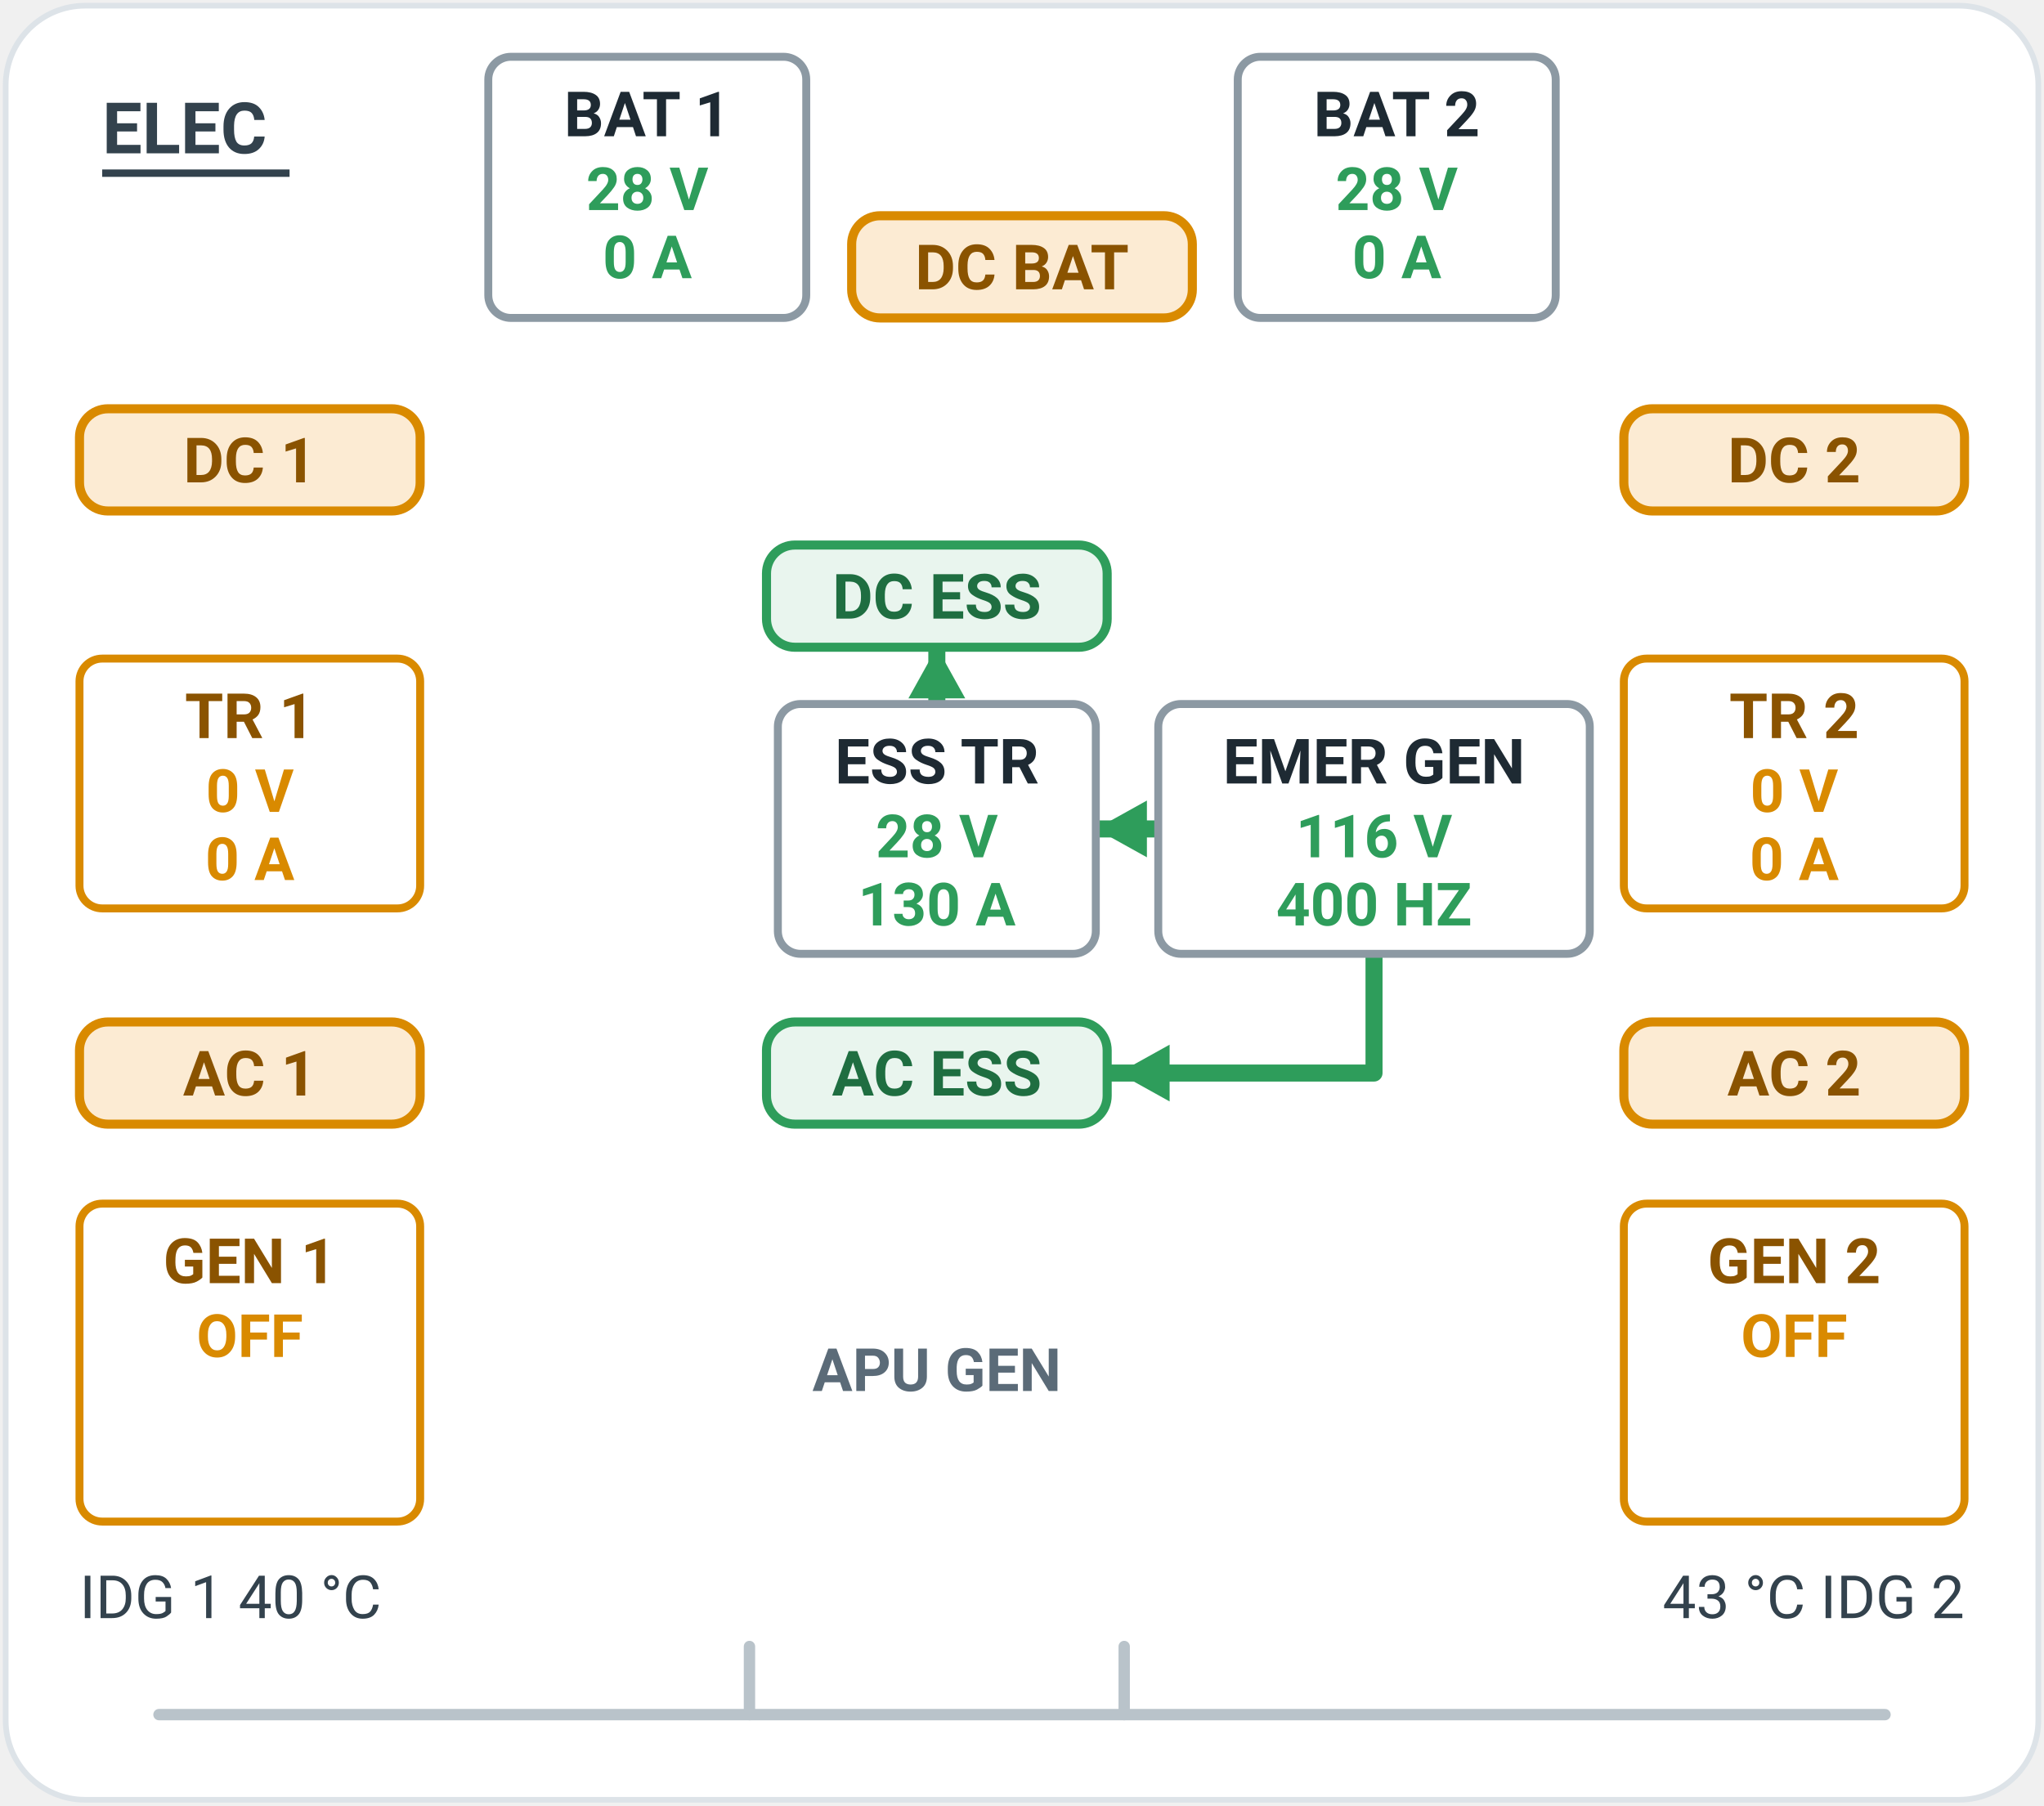
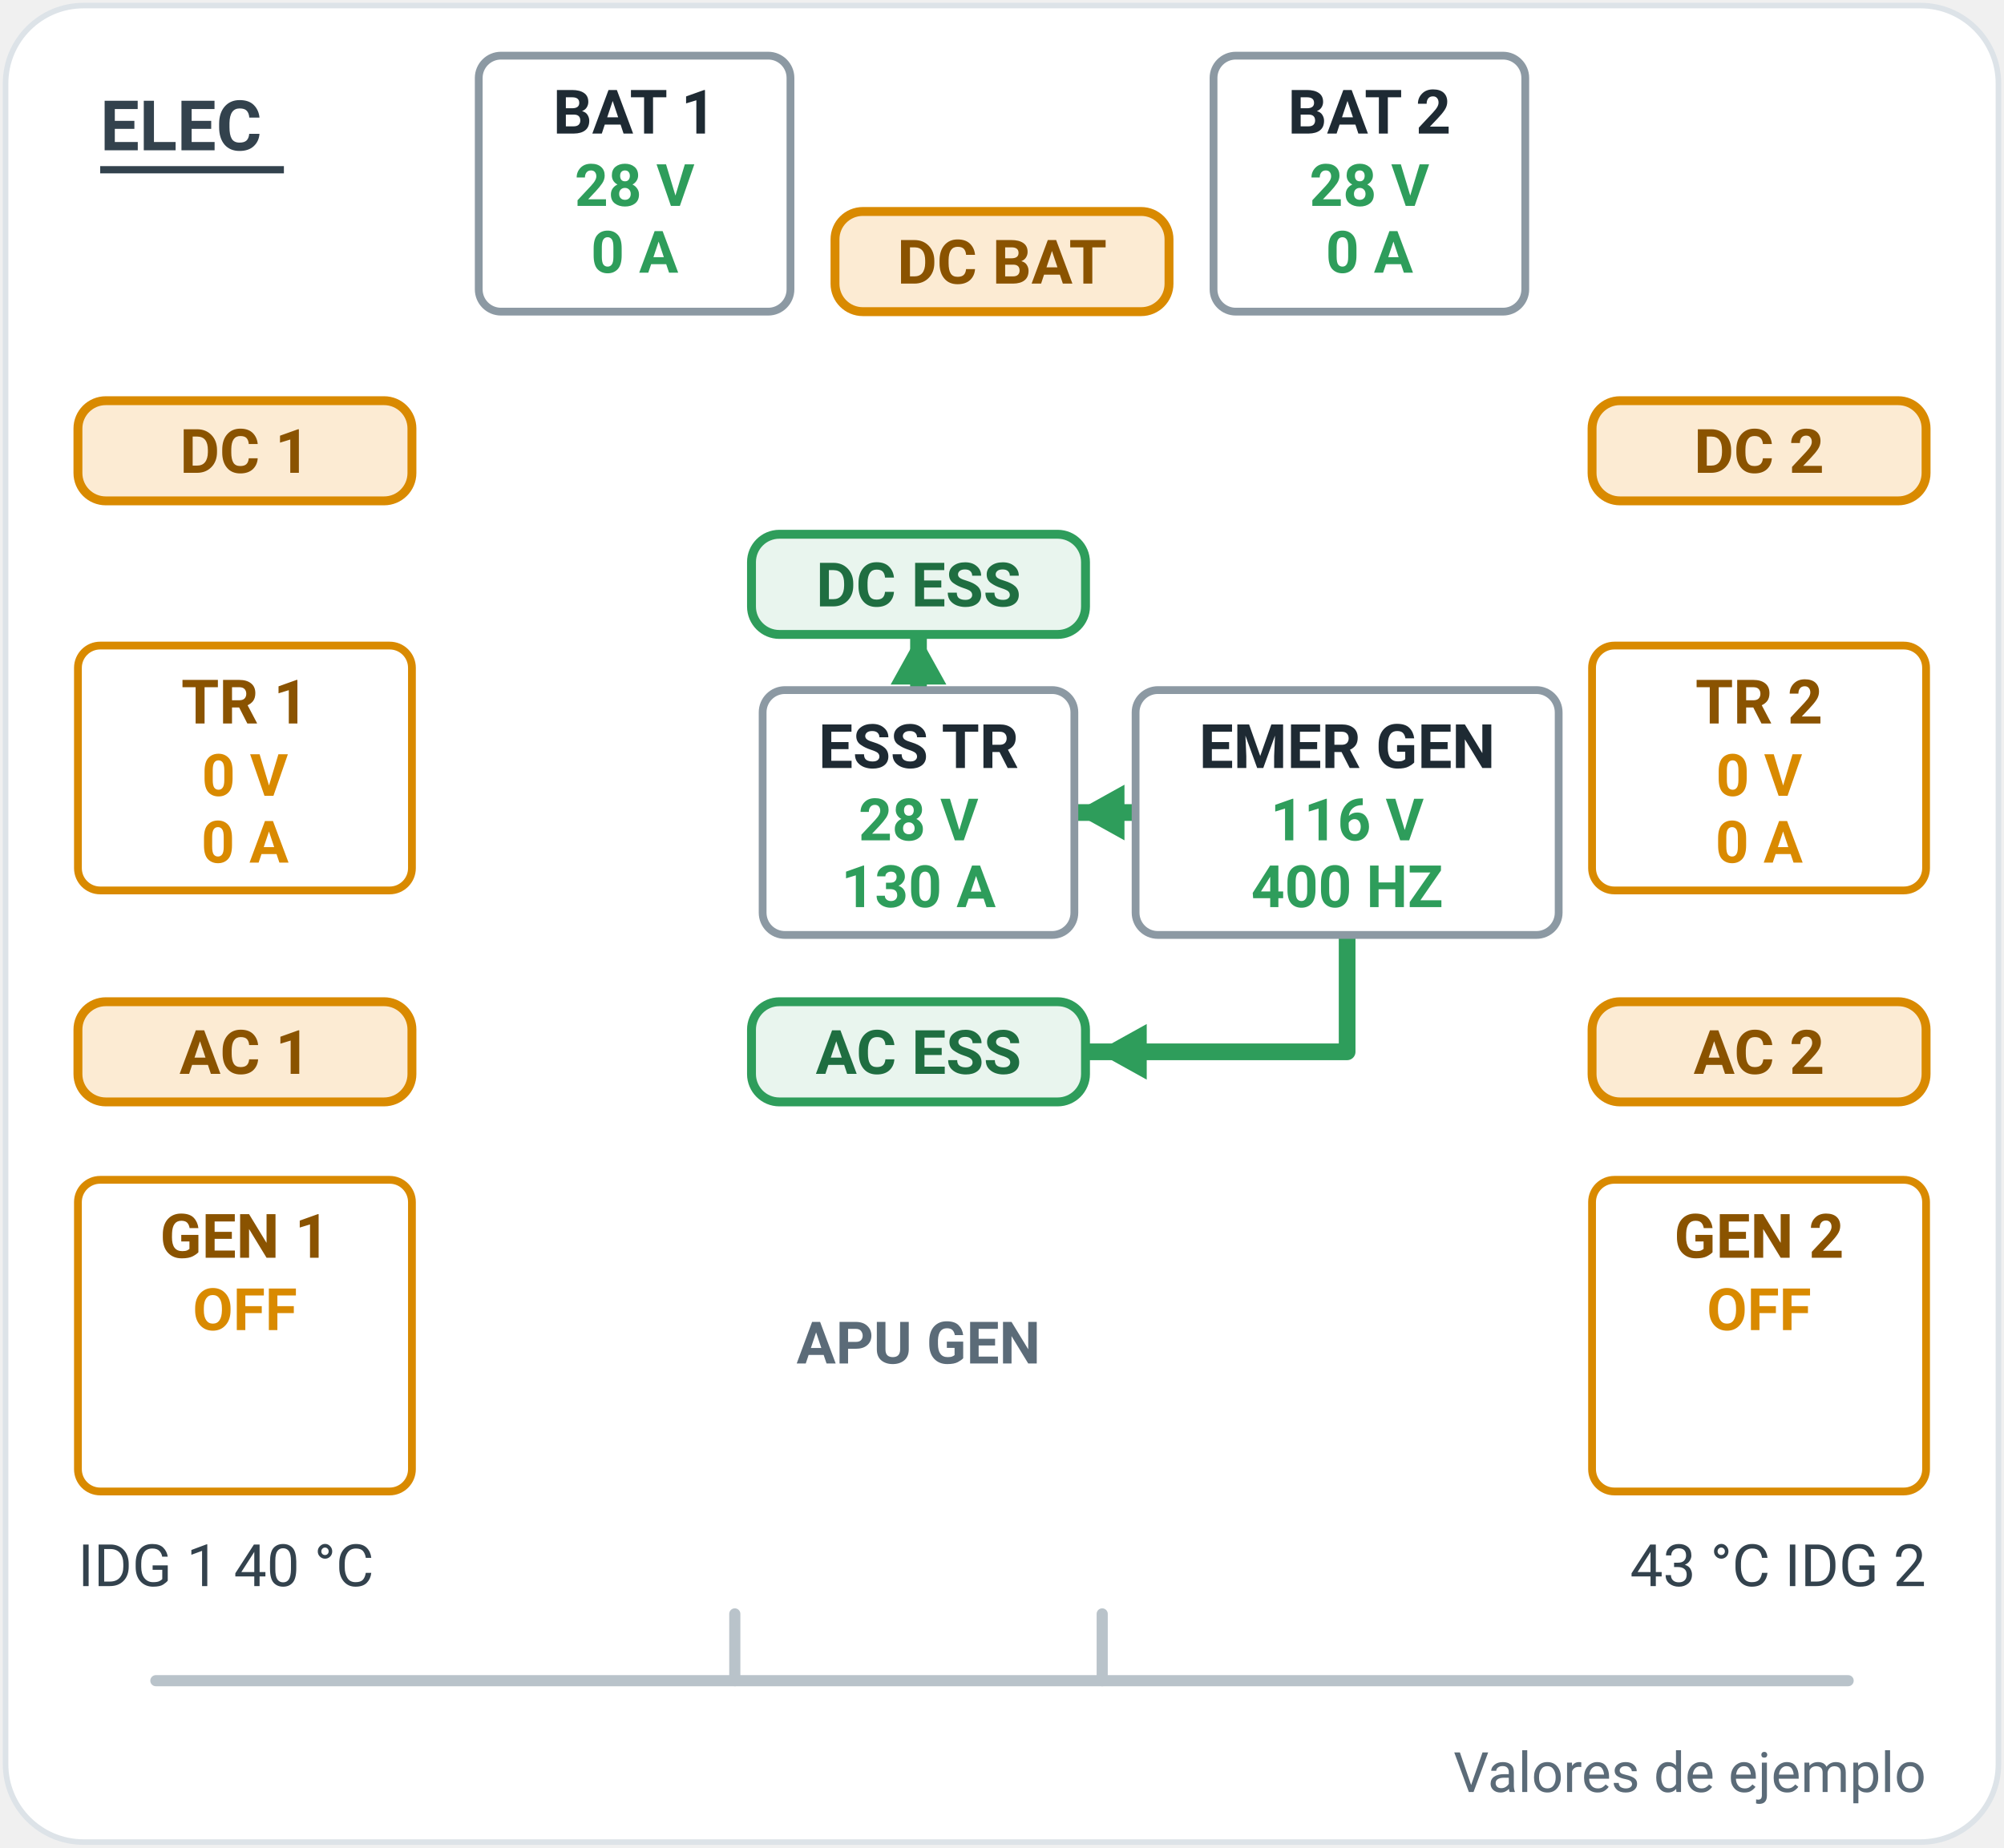
- <svg xmlns="http://www.w3.org/2000/svg" viewBox="0 0 360 318" font-family="system-ui, -apple-system, 'Segoe UI', Roboto, sans-serif" role="img" aria-labelledby="t d">
-   <rect x="1" y="1" width="358" height="316" rx="14" fill="#FFFFFF" stroke="#DDE3E8" />
+ <svg xmlns="http://www.w3.org/2000/svg" viewBox="0 0 360 332" font-family="system-ui, -apple-system, 'Segoe UI', Roboto, sans-serif" role="img" aria-labelledby="t d">
+   <rect x="1" y="1" width="358" height="330" rx="14" fill="#FFFFFF" stroke="#DDE3E8" />
  <text x="18" y="27" font-size="12.5" font-weight="700" fill="#33424D">ELEC</text>
  <line x1="18" y1="30.5" x2="51" y2="30.5" stroke="#33424D" stroke-width="1.3" />
  <path d="M28 302 L332 302" fill="none" stroke="#B9C3CA" stroke-width="2" stroke-linecap="round" stroke-linejoin="round" />
  <path d="M132 302 L132 290" fill="none" stroke="#B9C3CA" stroke-width="2" stroke-linecap="round" stroke-linejoin="round" />
  <path d="M198 302 L198 290" fill="none" stroke="#B9C3CA" stroke-width="2" stroke-linecap="round" stroke-linejoin="round" />
  <path d="M242 168 L242 189 L195 189" fill="none" stroke="#2E9D5B" stroke-width="3" stroke-linecap="round" stroke-linejoin="round" />
  <path d="M197 189 L206 184 L206 194 Z" fill="#2E9D5B" />
  <path d="M204 146 L193 146" fill="none" stroke="#2E9D5B" stroke-width="3" stroke-linecap="round" stroke-linejoin="round" />
  <path d="M193 146 L202 141 L202 151 Z" fill="#2E9D5B" />
  <path d="M165 124 L165 114" fill="none" stroke="#2E9D5B" stroke-width="3" stroke-linecap="round" stroke-linejoin="round" />
  <path d="M165 114 L160 123 L170 123 Z" fill="#2E9D5B" />
  <rect x="86" y="10" width="56" height="46" rx="4" fill="#FFFFFF" stroke="#8C99A3" stroke-width="1.4" />
  <text x="114" y="24" text-anchor="middle" font-size="11" font-weight="700" fill="#1E2A33">BAT 1</text>
  <text x="114" y="37" text-anchor="middle" font-size="10.5" font-weight="600" fill="#2E9D5B">28 V</text>
  <text x="114" y="49" text-anchor="middle" font-size="10.5" font-weight="600" fill="#2E9D5B">0 A</text>
  <rect x="218" y="10" width="56" height="46" rx="4" fill="#FFFFFF" stroke="#8C99A3" stroke-width="1.4" />
  <text x="246" y="24" text-anchor="middle" font-size="11" font-weight="700" fill="#1E2A33">BAT 2</text>
  <text x="246" y="37" text-anchor="middle" font-size="10.5" font-weight="600" fill="#2E9D5B">28 V</text>
  <text x="246" y="49" text-anchor="middle" font-size="10.5" font-weight="600" fill="#2E9D5B">0 A</text>
  <rect x="150" y="38" width="60" height="18" rx="5" fill="#FCEBD3" stroke="#D98A00" stroke-width="1.6" />
  <text x="180" y="50.96" text-anchor="middle" font-size="11" font-weight="700" fill="#8A5300">DC BAT</text>
  <rect x="14" y="72" width="60" height="18" rx="5" fill="#FCEBD3" stroke="#D98A00" stroke-width="1.6" />
  <text x="44" y="84.96" text-anchor="middle" font-size="11" font-weight="700" fill="#8A5300">DC 1</text>
  <rect x="286" y="72" width="60" height="18" rx="5" fill="#FCEBD3" stroke="#D98A00" stroke-width="1.6" />
  <text x="316" y="84.96" text-anchor="middle" font-size="11" font-weight="700" fill="#8A5300">DC 2</text>
  <rect x="135" y="96" width="60" height="18" rx="5" fill="#E9F5EE" stroke="#2E9D5B" stroke-width="1.6" />
  <text x="165" y="108.96" text-anchor="middle" font-size="11" font-weight="700" fill="#1F6E41">DC ESS</text>
  <rect x="14" y="116" width="60" height="44" rx="4" fill="#FFFFFF" stroke="#D98A00" stroke-width="1.4" />
  <text x="44" y="130" text-anchor="middle" font-size="11" font-weight="700" fill="#8A5300">TR 1</text>
  <text x="44" y="143" text-anchor="middle" font-size="10.5" font-weight="600" fill="#D98A00">0 V</text>
  <text x="44" y="155" text-anchor="middle" font-size="10.5" font-weight="600" fill="#D98A00">0 A</text>
  <rect x="286" y="116" width="60" height="44" rx="4" fill="#FFFFFF" stroke="#D98A00" stroke-width="1.4" />
  <text x="316" y="130" text-anchor="middle" font-size="11" font-weight="700" fill="#8A5300">TR 2</text>
  <text x="316" y="143" text-anchor="middle" font-size="10.5" font-weight="600" fill="#D98A00">0 V</text>
  <text x="316" y="155" text-anchor="middle" font-size="10.5" font-weight="600" fill="#D98A00">0 A</text>
  <rect x="137" y="124" width="56" height="44" rx="4" fill="#FFFFFF" stroke="#8C99A3" stroke-width="1.4" />
  <text x="165" y="138" text-anchor="middle" font-size="11" font-weight="700" fill="#1E2A33">ESS TR</text>
  <text x="165" y="151" text-anchor="middle" font-size="10.5" font-weight="600" fill="#2E9D5B">28 V</text>
  <text x="165" y="163" text-anchor="middle" font-size="10.5" font-weight="600" fill="#2E9D5B">130 A</text>
  <rect x="204" y="124" width="76" height="44" rx="4" fill="#FFFFFF" stroke="#8C99A3" stroke-width="1.4" />
  <text x="242" y="138" text-anchor="middle" font-size="11" font-weight="700" fill="#1E2A33">EMER GEN</text>
  <text x="242" y="151" text-anchor="middle" font-size="10.5" font-weight="600" fill="#2E9D5B">116 V</text>
  <text x="242" y="163" text-anchor="middle" font-size="10.5" font-weight="600" fill="#2E9D5B">400 HZ</text>
  <rect x="14" y="180" width="60" height="18" rx="5" fill="#FCEBD3" stroke="#D98A00" stroke-width="1.6" />
  <text x="44" y="192.96" text-anchor="middle" font-size="11" font-weight="700" fill="#8A5300">AC 1</text>
  <rect x="286" y="180" width="60" height="18" rx="5" fill="#FCEBD3" stroke="#D98A00" stroke-width="1.6" />
  <text x="316" y="192.96" text-anchor="middle" font-size="11" font-weight="700" fill="#8A5300">AC 2</text>
  <rect x="135" y="180" width="60" height="18" rx="5" fill="#E9F5EE" stroke="#2E9D5B" stroke-width="1.6" />
  <text x="165" y="192.96" text-anchor="middle" font-size="11" font-weight="700" fill="#1F6E41">AC ESS</text>
  <rect x="14" y="212" width="60" height="56" rx="4" fill="#FFFFFF" stroke="#D98A00" stroke-width="1.4" />
  <text x="44" y="226" text-anchor="middle" font-size="11" font-weight="700" fill="#8A5300">GEN 1</text>
  <text x="44" y="239" text-anchor="middle" font-size="10.5" font-weight="600" fill="#D98A00">OFF</text>
  <rect x="286" y="212" width="60" height="56" rx="4" fill="#FFFFFF" stroke="#D98A00" stroke-width="1.4" />
  <text x="316" y="226" text-anchor="middle" font-size="11" font-weight="700" fill="#8A5300">GEN 2</text>
  <text x="316" y="239" text-anchor="middle" font-size="10.5" font-weight="600" fill="#D98A00">OFF</text>
  <text x="165" y="245" text-anchor="middle" font-size="10.5" font-weight="600" fill="#5B6B78">APU GEN</text>
  <text x="14" y="285" font-size="10.5" fill="#33424D">IDG 1  40 °C</text>
  <text x="346" y="285" text-anchor="end" font-size="10.5" fill="#33424D">43 °C  IDG 2</text>
+   <text x="346" y="322" text-anchor="end" font-size="10" fill="#5B6B78">Valores de ejemplo</text>
</svg>
